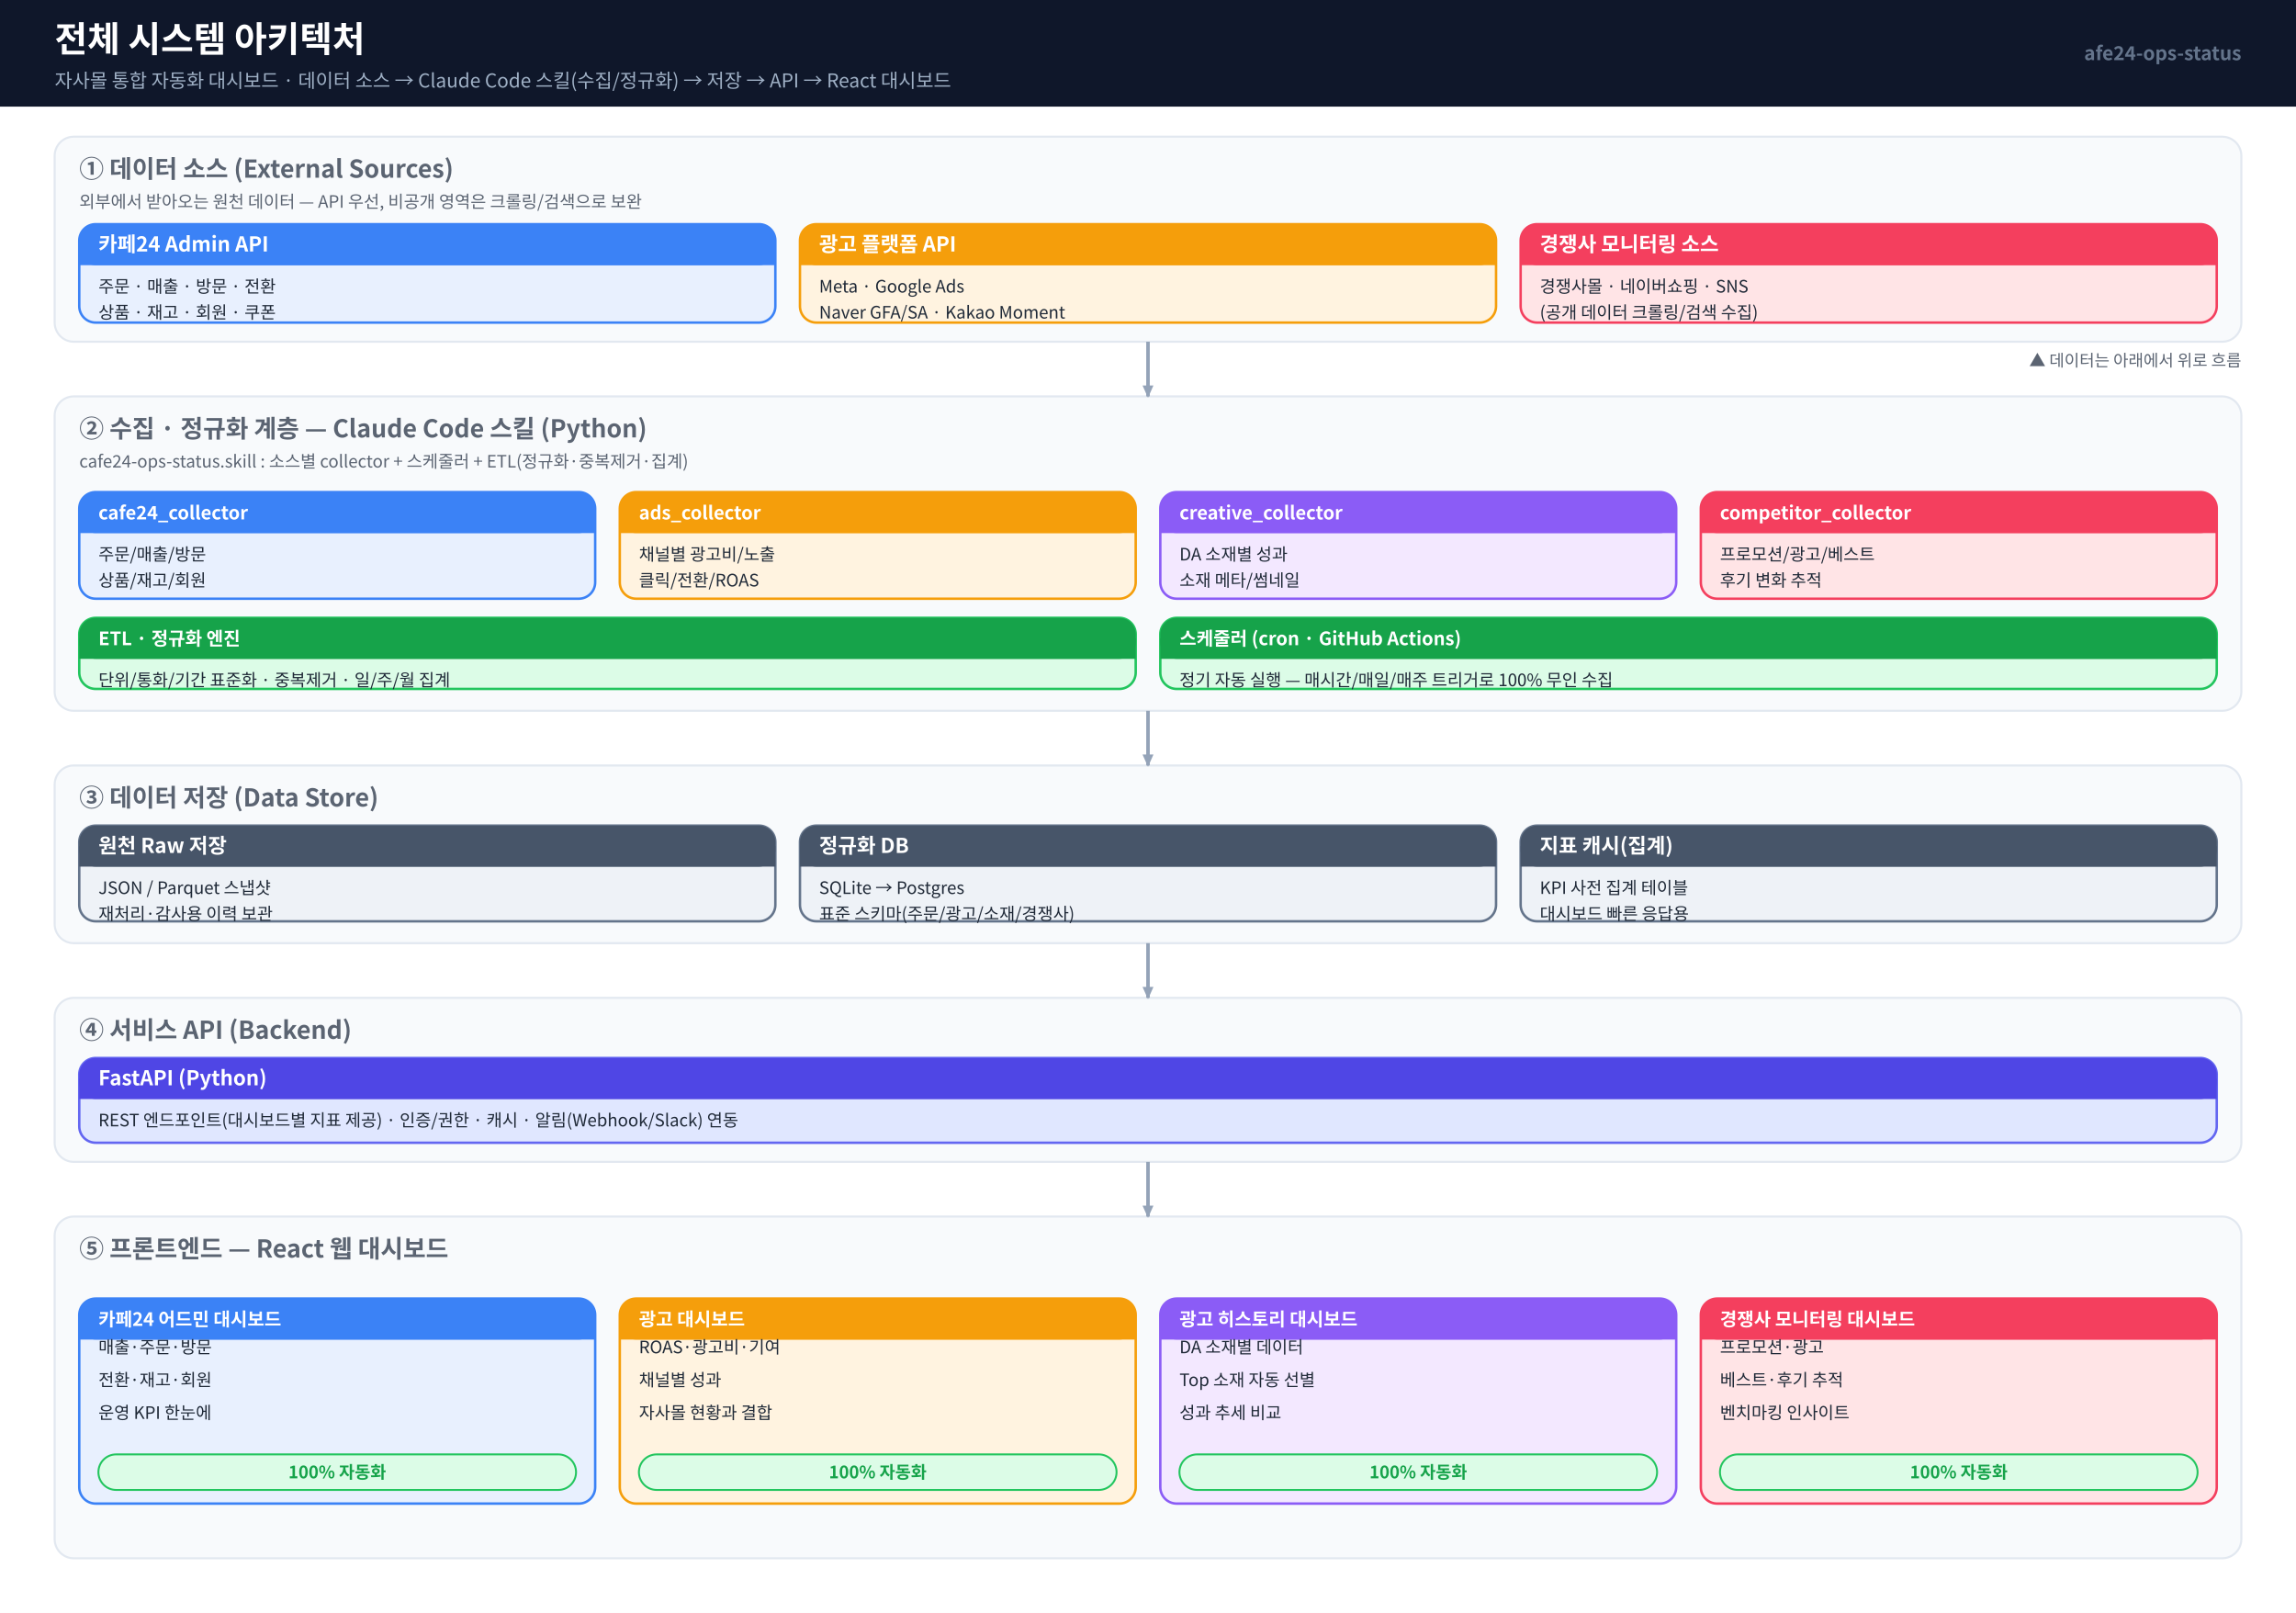
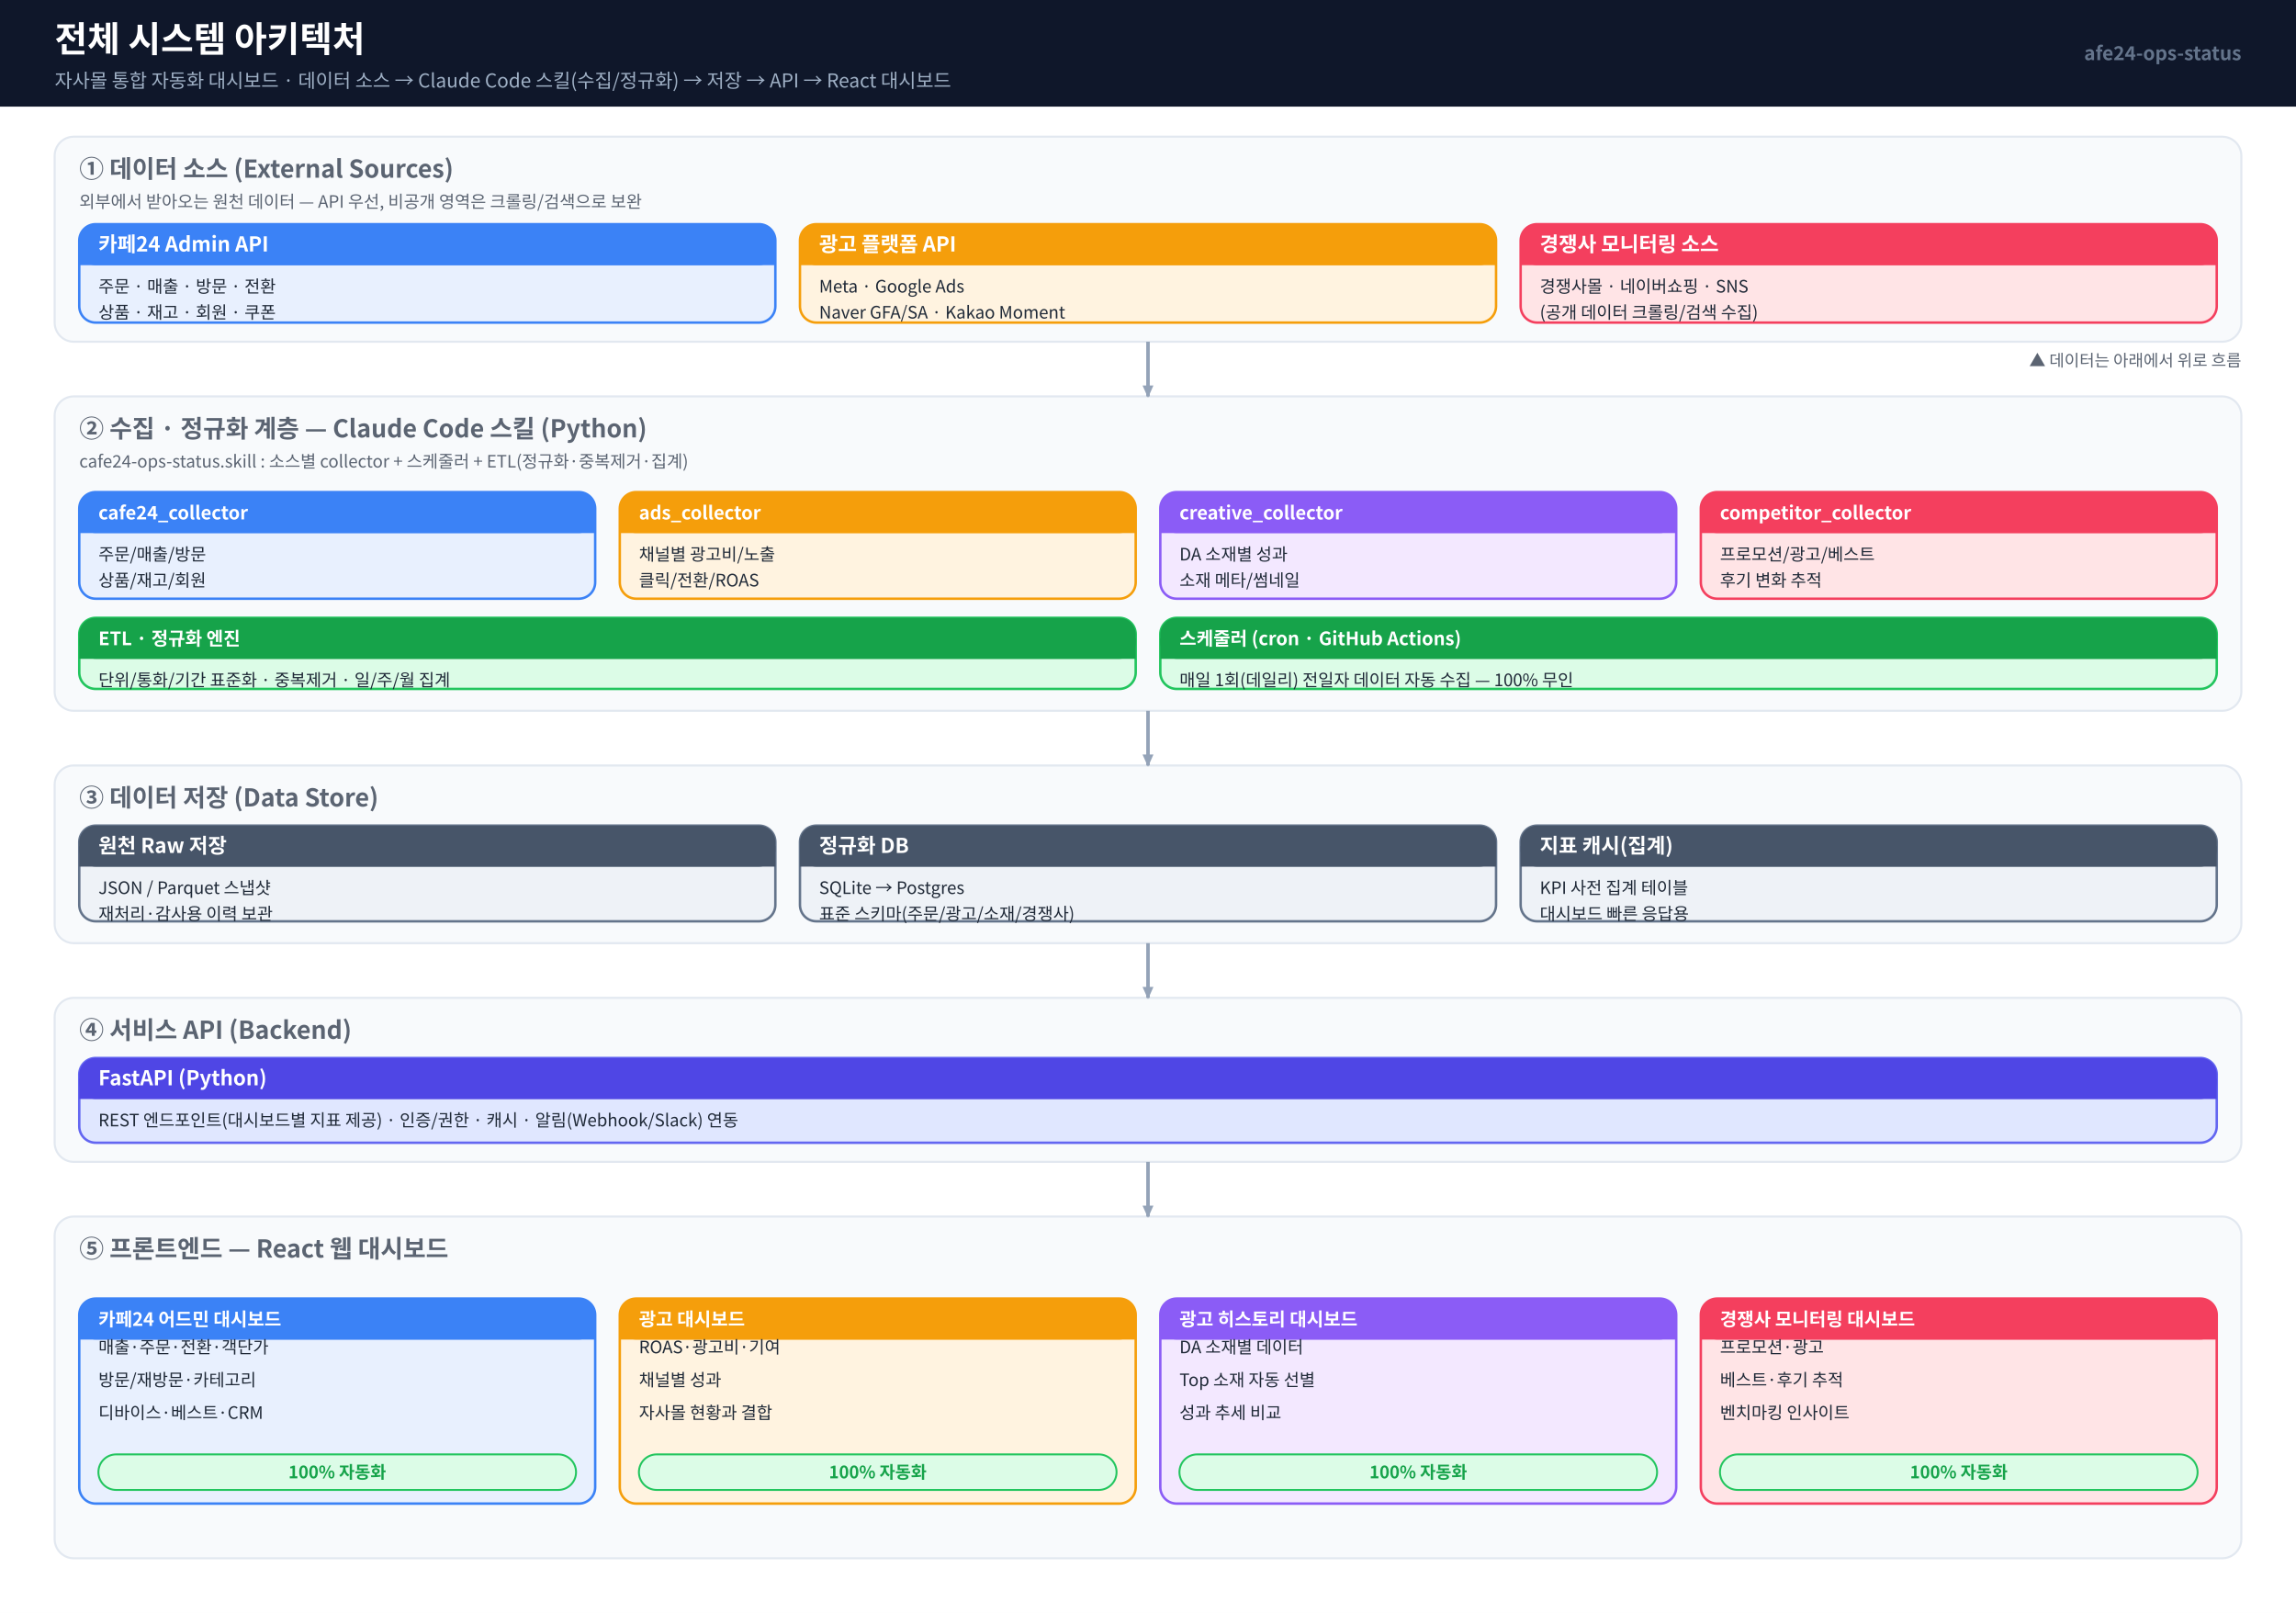
<svg xmlns="http://www.w3.org/2000/svg" width="1680" height="1180" viewBox="0 0 1680 1180">
  <defs>
    <marker id="arr" markerWidth="11" markerHeight="11" refX="8" refY="5" orient="auto" markerUnits="userSpaceOnUse">
      <path d="M0,1 L9,5 L0,9 z" fill="#94a3b8" />
    </marker>
  </defs>
  <rect x="0" y="0" width="1680" height="1180" fill="#ffffff" />
  <rect x="0" y="0" width="1680" height="78" fill="#0f172a" />
  <text x="40" y="38" font-family="Noto Sans CJK KR, Noto Sans CJK SC, sans-serif" font-size="26" fill="#ffffff" font-weight="bold" font-style="normal" text-anchor="start">전체 시스템 아키텍처</text>
  <text x="40" y="64" font-family="Noto Sans CJK KR, Noto Sans CJK SC, sans-serif" font-size="14" fill="#9fb0c5" font-weight="normal" font-style="normal" text-anchor="start">자사몰 통합 자동화 대시보드 · 데이터 소스 → Claude Code 스킬(수집/정규화) → 저장 → API → React 대시보드</text>
  <text x="1640" y="44" font-family="Noto Sans CJK KR, Noto Sans CJK SC, sans-serif" font-size="14" fill="#64748b" font-weight="bold" font-style="normal" text-anchor="end">afe24-ops-status</text>
  <rect x="40" y="100" width="1600" height="150" rx="14" fill="#f8fafc" stroke="#e2e8f0" stroke-width="1.5" />
  <text x="58" y="130" font-family="Noto Sans CJK KR, Noto Sans CJK SC, sans-serif" font-size="18" fill="#5b6472" font-weight="bold" font-style="normal" text-anchor="start">① 데이터 소스 (External Sources)</text>
  <text x="58" y="152" font-family="Noto Sans CJK KR, Noto Sans CJK SC, sans-serif" font-size="12.5" fill="#5b6472" font-weight="normal" font-style="normal" text-anchor="start">외부에서 받아오는 원천 데이터 — API 우선, 비공개 영역은 크롤링/검색으로 보완</text>
  <rect x="58" y="164" width="509.333" height="72" rx="12" fill="#e8f0fe" stroke="#3b82f6" stroke-width="1.8" />
  <rect x="58" y="164" width="509.333" height="30" rx="12" fill="#3b82f6" />
  <rect x="58" y="179" width="509.333" height="15" fill="#3b82f6" />
  <text x="72" y="184" font-family="Noto Sans CJK KR, Noto Sans CJK SC, sans-serif" font-size="15" fill="#ffffff" font-weight="bold" font-style="normal" text-anchor="start">카페24 Admin API</text>
  <text x="72" y="214" font-family="Noto Sans CJK KR, Noto Sans CJK SC, sans-serif" font-size="12.5" fill="#1f2937" font-weight="normal" font-style="normal" text-anchor="start">주문 · 매출 · 방문 · 전환</text>
  <text x="72" y="233" font-family="Noto Sans CJK KR, Noto Sans CJK SC, sans-serif" font-size="12.5" fill="#1f2937" font-weight="normal" font-style="normal" text-anchor="start">상품 · 재고 · 회원 · 쿠폰</text>
  <rect x="585.333" y="164" width="509.333" height="72" rx="12" fill="#fff3e0" stroke="#f59e0b" stroke-width="1.8" />
  <rect x="585.333" y="164" width="509.333" height="30" rx="12" fill="#f59e0b" />
  <rect x="585.333" y="179" width="509.333" height="15" fill="#f59e0b" />
  <text x="599.333" y="184" font-family="Noto Sans CJK KR, Noto Sans CJK SC, sans-serif" font-size="15" fill="#ffffff" font-weight="bold" font-style="normal" text-anchor="start">광고 플랫폼 API</text>
  <text x="599.333" y="214" font-family="Noto Sans CJK KR, Noto Sans CJK SC, sans-serif" font-size="12.5" fill="#1f2937" font-weight="normal" font-style="normal" text-anchor="start">Meta · Google Ads</text>
  <text x="599.333" y="233" font-family="Noto Sans CJK KR, Noto Sans CJK SC, sans-serif" font-size="12.5" fill="#1f2937" font-weight="normal" font-style="normal" text-anchor="start">Naver GFA/SA · Kakao Moment</text>
  <rect x="1112.667" y="164" width="509.333" height="72" rx="12" fill="#ffe4e6" stroke="#f43f5e" stroke-width="1.8" />
  <rect x="1112.667" y="164" width="509.333" height="30" rx="12" fill="#f43f5e" />
  <rect x="1112.667" y="179" width="509.333" height="15" fill="#f43f5e" />
  <text x="1126.667" y="184" font-family="Noto Sans CJK KR, Noto Sans CJK SC, sans-serif" font-size="15" fill="#ffffff" font-weight="bold" font-style="normal" text-anchor="start">경쟁사 모니터링 소스</text>
  <text x="1126.667" y="214" font-family="Noto Sans CJK KR, Noto Sans CJK SC, sans-serif" font-size="12.5" fill="#1f2937" font-weight="normal" font-style="normal" text-anchor="start">경쟁사몰 · 네이버쇼핑 · SNS</text>
  <text x="1126.667" y="233" font-family="Noto Sans CJK KR, Noto Sans CJK SC, sans-serif" font-size="12.5" fill="#1f2937" font-weight="normal" font-style="normal" text-anchor="start">(공개 데이터 크롤링/검색 수집)</text>
  <rect x="40" y="290" width="1600" height="230" rx="14" fill="#f8fafc" stroke="#e2e8f0" stroke-width="1.5" />
  <text x="58" y="320" font-family="Noto Sans CJK KR, Noto Sans CJK SC, sans-serif" font-size="18" fill="#5b6472" font-weight="bold" font-style="normal" text-anchor="start">② 수집 · 정규화 계층  —  Claude Code 스킬 (Python)</text>
  <text x="58" y="342" font-family="Noto Sans CJK KR, Noto Sans CJK SC, sans-serif" font-size="12.5" fill="#5b6472" font-weight="normal" font-style="normal" text-anchor="start">cafe24-ops-status.skill : 소스별 collector + 스케줄러 + ETL(정규화·중복제거·집계)</text>
  <rect x="58.0" y="360" width="377.5" height="78" rx="12" fill="#e8f0fe" stroke="#3b82f6" stroke-width="1.8" />
  <rect x="58.0" y="360" width="377.5" height="30" rx="12" fill="#3b82f6" />
  <rect x="58.0" y="375" width="377.5" height="15" fill="#3b82f6" />
  <text x="72.0" y="380" font-family="Noto Sans CJK KR, Noto Sans CJK SC, sans-serif" font-size="13.5" fill="#ffffff" font-weight="bold" font-style="normal" text-anchor="start">cafe24_collector</text>
  <text x="72.0" y="410" font-family="Noto Sans CJK KR, Noto Sans CJK SC, sans-serif" font-size="12.5" fill="#1f2937" font-weight="normal" font-style="normal" text-anchor="start">주문/매출/방문</text>
  <text x="72.0" y="429" font-family="Noto Sans CJK KR, Noto Sans CJK SC, sans-serif" font-size="12.5" fill="#1f2937" font-weight="normal" font-style="normal" text-anchor="start">상품/재고/회원</text>
  <rect x="453.5" y="360" width="377.5" height="78" rx="12" fill="#fff3e0" stroke="#f59e0b" stroke-width="1.8" />
  <rect x="453.5" y="360" width="377.5" height="30" rx="12" fill="#f59e0b" />
  <rect x="453.5" y="375" width="377.5" height="15" fill="#f59e0b" />
  <text x="467.5" y="380" font-family="Noto Sans CJK KR, Noto Sans CJK SC, sans-serif" font-size="13.5" fill="#ffffff" font-weight="bold" font-style="normal" text-anchor="start">ads_collector</text>
  <text x="467.5" y="410" font-family="Noto Sans CJK KR, Noto Sans CJK SC, sans-serif" font-size="12.5" fill="#1f2937" font-weight="normal" font-style="normal" text-anchor="start">채널별 광고비/노출</text>
  <text x="467.5" y="429" font-family="Noto Sans CJK KR, Noto Sans CJK SC, sans-serif" font-size="12.5" fill="#1f2937" font-weight="normal" font-style="normal" text-anchor="start">클릭/전환/ROAS</text>
  <rect x="849.0" y="360" width="377.5" height="78" rx="12" fill="#f3e8ff" stroke="#8b5cf6" stroke-width="1.8" />
  <rect x="849.0" y="360" width="377.5" height="30" rx="12" fill="#8b5cf6" />
  <rect x="849.0" y="375" width="377.5" height="15" fill="#8b5cf6" />
  <text x="863.0" y="380" font-family="Noto Sans CJK KR, Noto Sans CJK SC, sans-serif" font-size="13.5" fill="#ffffff" font-weight="bold" font-style="normal" text-anchor="start">creative_collector</text>
  <text x="863.0" y="410" font-family="Noto Sans CJK KR, Noto Sans CJK SC, sans-serif" font-size="12.5" fill="#1f2937" font-weight="normal" font-style="normal" text-anchor="start">DA 소재별 성과</text>
  <text x="863.0" y="429" font-family="Noto Sans CJK KR, Noto Sans CJK SC, sans-serif" font-size="12.5" fill="#1f2937" font-weight="normal" font-style="normal" text-anchor="start">소재 메타/썸네일</text>
  <rect x="1244.5" y="360" width="377.5" height="78" rx="12" fill="#ffe4e6" stroke="#f43f5e" stroke-width="1.8" />
  <rect x="1244.5" y="360" width="377.5" height="30" rx="12" fill="#f43f5e" />
  <rect x="1244.5" y="375" width="377.5" height="15" fill="#f43f5e" />
  <text x="1258.5" y="380" font-family="Noto Sans CJK KR, Noto Sans CJK SC, sans-serif" font-size="13.5" fill="#ffffff" font-weight="bold" font-style="normal" text-anchor="start">competitor_collector</text>
  <text x="1258.5" y="410" font-family="Noto Sans CJK KR, Noto Sans CJK SC, sans-serif" font-size="12.5" fill="#1f2937" font-weight="normal" font-style="normal" text-anchor="start">프로모션/광고/베스트</text>
  <text x="1258.5" y="429" font-family="Noto Sans CJK KR, Noto Sans CJK SC, sans-serif" font-size="12.5" fill="#1f2937" font-weight="normal" font-style="normal" text-anchor="start">후기 변화 추적</text>
  <rect x="58" y="452" width="773.0" height="52" rx="12" fill="#dcfce7" stroke="#22c55e" stroke-width="1.8" />
  <rect x="58" y="452" width="773.0" height="30" rx="12" fill="#16a34a" />
  <rect x="58" y="467" width="773.0" height="15" fill="#16a34a" />
  <text x="72" y="472" font-family="Noto Sans CJK KR, Noto Sans CJK SC, sans-serif" font-size="13.5" fill="#ffffff" font-weight="bold" font-style="normal" text-anchor="start">ETL · 정규화 엔진</text>
  <text x="72" y="502" font-family="Noto Sans CJK KR, Noto Sans CJK SC, sans-serif" font-size="12.5" fill="#1f2937" font-weight="normal" font-style="normal" text-anchor="start">단위/통화/기간 표준화 · 중복제거 · 일/주/월 집계</text>
  <rect x="849.0" y="452" width="773.0" height="52" rx="12" fill="#dcfce7" stroke="#22c55e" stroke-width="1.8" />
  <rect x="849.0" y="452" width="773.0" height="30" rx="12" fill="#16a34a" />
  <rect x="849.0" y="467" width="773.0" height="15" fill="#16a34a" />
  <text x="863.0" y="472" font-family="Noto Sans CJK KR, Noto Sans CJK SC, sans-serif" font-size="13.5" fill="#ffffff" font-weight="bold" font-style="normal" text-anchor="start">스케줄러 (cron · GitHub Actions)</text>
-   <text x="863.0" y="502" font-family="Noto Sans CJK KR, Noto Sans CJK SC, sans-serif" font-size="12.5" fill="#1f2937" font-weight="normal" font-style="normal" text-anchor="start">정기 자동 실행 — 매시간/매일/매주 트리거로 100% 무인 수집</text>
+   <text x="863.0" y="502" font-family="Noto Sans CJK KR, Noto Sans CJK SC, sans-serif" font-size="12.5" fill="#1f2937" font-weight="normal" font-style="normal" text-anchor="start">매일 1회(데일리) 전일자 데이터 자동 수집 — 100% 무인</text>
  <rect x="40" y="560" width="1600" height="130" rx="14" fill="#f8fafc" stroke="#e2e8f0" stroke-width="1.5" />
  <text x="58" y="590" font-family="Noto Sans CJK KR, Noto Sans CJK SC, sans-serif" font-size="18" fill="#5b6472" font-weight="bold" font-style="normal" text-anchor="start">③ 데이터 저장 (Data Store)</text>
  <rect x="58" y="604" width="509.333" height="70" rx="12" fill="#eef2f7" stroke="#64748b" stroke-width="1.8" />
  <rect x="58" y="604" width="509.333" height="30" rx="12" fill="#475569" />
  <rect x="58" y="619" width="509.333" height="15" fill="#475569" />
  <text x="72" y="624" font-family="Noto Sans CJK KR, Noto Sans CJK SC, sans-serif" font-size="15" fill="#ffffff" font-weight="bold" font-style="normal" text-anchor="start">원천 Raw 저장</text>
  <text x="72" y="654" font-family="Noto Sans CJK KR, Noto Sans CJK SC, sans-serif" font-size="12.5" fill="#1f2937" font-weight="normal" font-style="normal" text-anchor="start">JSON / Parquet 스냅샷</text>
  <text x="72" y="673" font-family="Noto Sans CJK KR, Noto Sans CJK SC, sans-serif" font-size="12.5" fill="#1f2937" font-weight="normal" font-style="normal" text-anchor="start">재처리·감사용 이력 보관</text>
  <rect x="585.333" y="604" width="509.333" height="70" rx="12" fill="#eef2f7" stroke="#64748b" stroke-width="1.8" />
  <rect x="585.333" y="604" width="509.333" height="30" rx="12" fill="#475569" />
  <rect x="585.333" y="619" width="509.333" height="15" fill="#475569" />
  <text x="599.333" y="624" font-family="Noto Sans CJK KR, Noto Sans CJK SC, sans-serif" font-size="15" fill="#ffffff" font-weight="bold" font-style="normal" text-anchor="start">정규화 DB</text>
  <text x="599.333" y="654" font-family="Noto Sans CJK KR, Noto Sans CJK SC, sans-serif" font-size="12.5" fill="#1f2937" font-weight="normal" font-style="normal" text-anchor="start">SQLite → Postgres</text>
  <text x="599.333" y="673" font-family="Noto Sans CJK KR, Noto Sans CJK SC, sans-serif" font-size="12.5" fill="#1f2937" font-weight="normal" font-style="normal" text-anchor="start">표준 스키마(주문/광고/소재/경쟁사)</text>
  <rect x="1112.667" y="604" width="509.333" height="70" rx="12" fill="#eef2f7" stroke="#64748b" stroke-width="1.8" />
  <rect x="1112.667" y="604" width="509.333" height="30" rx="12" fill="#475569" />
  <rect x="1112.667" y="619" width="509.333" height="15" fill="#475569" />
  <text x="1126.667" y="624" font-family="Noto Sans CJK KR, Noto Sans CJK SC, sans-serif" font-size="15" fill="#ffffff" font-weight="bold" font-style="normal" text-anchor="start">지표 캐시(집계)</text>
  <text x="1126.667" y="654" font-family="Noto Sans CJK KR, Noto Sans CJK SC, sans-serif" font-size="12.5" fill="#1f2937" font-weight="normal" font-style="normal" text-anchor="start">KPI 사전 집계 테이블</text>
  <text x="1126.667" y="673" font-family="Noto Sans CJK KR, Noto Sans CJK SC, sans-serif" font-size="12.5" fill="#1f2937" font-weight="normal" font-style="normal" text-anchor="start">대시보드 빠른 응답용</text>
  <rect x="40" y="730" width="1600" height="120" rx="14" fill="#f8fafc" stroke="#e2e8f0" stroke-width="1.5" />
  <text x="58" y="760" font-family="Noto Sans CJK KR, Noto Sans CJK SC, sans-serif" font-size="18" fill="#5b6472" font-weight="bold" font-style="normal" text-anchor="start">④ 서비스 API (Backend)</text>
  <rect x="58" y="774" width="1564" height="62" rx="12" fill="#e0e7ff" stroke="#6366f1" stroke-width="1.8" />
  <rect x="58" y="774" width="1564" height="30" rx="12" fill="#4f46e5" />
  <rect x="58" y="789" width="1564" height="15" fill="#4f46e5" />
  <text x="72" y="794" font-family="Noto Sans CJK KR, Noto Sans CJK SC, sans-serif" font-size="15" fill="#ffffff" font-weight="bold" font-style="normal" text-anchor="start">FastAPI (Python)</text>
  <text x="72" y="824" font-family="Noto Sans CJK KR, Noto Sans CJK SC, sans-serif" font-size="12.5" fill="#1f2937" font-weight="normal" font-style="normal" text-anchor="start">REST 엔드포인트(대시보드별 지표 제공) · 인증/권한 · 캐시 · 알림(Webhook/Slack) 연동</text>
  <rect x="40" y="890" width="1600" height="250" rx="14" fill="#f8fafc" stroke="#e2e8f0" stroke-width="1.5" />
  <text x="58" y="920" font-family="Noto Sans CJK KR, Noto Sans CJK SC, sans-serif" font-size="18" fill="#5b6472" font-weight="bold" font-style="normal" text-anchor="start">⑤ 프론트엔드 — React 웹 대시보드</text>
  <rect x="58.0" y="950" width="377.5" height="150" rx="12" fill="#e8f0fe" stroke="#3b82f6" stroke-width="1.8" />
  <rect x="58.0" y="950" width="377.5" height="30" rx="12" fill="#3b82f6" />
  <rect x="58.0" y="965" width="377.5" height="15" fill="#3b82f6" />
  <text x="72.0" y="970" font-family="Noto Sans CJK KR, Noto Sans CJK SC, sans-serif" font-size="13.5" fill="#ffffff" font-weight="bold" font-style="normal" text-anchor="start">카페24 어드민 대시보드</text>
-   <text x="72.0" y="990" font-family="Noto Sans CJK KR, Noto Sans CJK SC, sans-serif" font-size="12.5" fill="#1f2937" font-weight="normal" font-style="normal" text-anchor="start">매출·주문·방문</text>
-   <text x="72.0" y="1014" font-family="Noto Sans CJK KR, Noto Sans CJK SC, sans-serif" font-size="12.5" fill="#1f2937" font-weight="normal" font-style="normal" text-anchor="start">전환·재고·회원</text>
-   <text x="72.0" y="1038" font-family="Noto Sans CJK KR, Noto Sans CJK SC, sans-serif" font-size="12.5" fill="#1f2937" font-weight="normal" font-style="normal" text-anchor="start">운영 KPI 한눈에</text>
+   <text x="72.0" y="990" font-family="Noto Sans CJK KR, Noto Sans CJK SC, sans-serif" font-size="12.5" fill="#1f2937" font-weight="normal" font-style="normal" text-anchor="start">매출·주문·전환·객단가</text>
+   <text x="72.0" y="1014" font-family="Noto Sans CJK KR, Noto Sans CJK SC, sans-serif" font-size="12.5" fill="#1f2937" font-weight="normal" font-style="normal" text-anchor="start">방문/재방문·카테고리</text>
+   <text x="72.0" y="1038" font-family="Noto Sans CJK KR, Noto Sans CJK SC, sans-serif" font-size="12.5" fill="#1f2937" font-weight="normal" font-style="normal" text-anchor="start">디바이스·베스트·CRM</text>
  <rect x="72.0" y="1064" width="349.5" height="26" rx="13" fill="#dcfce7" stroke="#22c55e" stroke-width="1.4" />
  <text x="246.75" y="1081.5" font-family="Noto Sans CJK KR, Noto Sans CJK SC, sans-serif" font-size="12.5" fill="#16a34a" font-weight="bold" font-style="normal" text-anchor="middle">100% 자동화</text>
  <rect x="453.5" y="950" width="377.5" height="150" rx="12" fill="#fff3e0" stroke="#f59e0b" stroke-width="1.8" />
  <rect x="453.5" y="950" width="377.5" height="30" rx="12" fill="#f59e0b" />
  <rect x="453.5" y="965" width="377.5" height="15" fill="#f59e0b" />
  <text x="467.5" y="970" font-family="Noto Sans CJK KR, Noto Sans CJK SC, sans-serif" font-size="13.5" fill="#ffffff" font-weight="bold" font-style="normal" text-anchor="start">광고 대시보드</text>
  <text x="467.5" y="990" font-family="Noto Sans CJK KR, Noto Sans CJK SC, sans-serif" font-size="12.5" fill="#1f2937" font-weight="normal" font-style="normal" text-anchor="start">ROAS·광고비·기여</text>
  <text x="467.5" y="1014" font-family="Noto Sans CJK KR, Noto Sans CJK SC, sans-serif" font-size="12.5" fill="#1f2937" font-weight="normal" font-style="normal" text-anchor="start">채널별 성과</text>
  <text x="467.5" y="1038" font-family="Noto Sans CJK KR, Noto Sans CJK SC, sans-serif" font-size="12.5" fill="#1f2937" font-weight="normal" font-style="normal" text-anchor="start">자사몰 현황과 결합</text>
  <rect x="467.5" y="1064" width="349.5" height="26" rx="13" fill="#dcfce7" stroke="#22c55e" stroke-width="1.4" />
  <text x="642.25" y="1081.5" font-family="Noto Sans CJK KR, Noto Sans CJK SC, sans-serif" font-size="12.5" fill="#16a34a" font-weight="bold" font-style="normal" text-anchor="middle">100% 자동화</text>
  <rect x="849.0" y="950" width="377.5" height="150" rx="12" fill="#f3e8ff" stroke="#8b5cf6" stroke-width="1.8" />
  <rect x="849.0" y="950" width="377.5" height="30" rx="12" fill="#8b5cf6" />
  <rect x="849.0" y="965" width="377.5" height="15" fill="#8b5cf6" />
  <text x="863.0" y="970" font-family="Noto Sans CJK KR, Noto Sans CJK SC, sans-serif" font-size="13.5" fill="#ffffff" font-weight="bold" font-style="normal" text-anchor="start">광고 히스토리 대시보드</text>
  <text x="863.0" y="990" font-family="Noto Sans CJK KR, Noto Sans CJK SC, sans-serif" font-size="12.5" fill="#1f2937" font-weight="normal" font-style="normal" text-anchor="start">DA 소재별 데이터</text>
  <text x="863.0" y="1014" font-family="Noto Sans CJK KR, Noto Sans CJK SC, sans-serif" font-size="12.5" fill="#1f2937" font-weight="normal" font-style="normal" text-anchor="start">Top 소재 자동 선별</text>
  <text x="863.0" y="1038" font-family="Noto Sans CJK KR, Noto Sans CJK SC, sans-serif" font-size="12.5" fill="#1f2937" font-weight="normal" font-style="normal" text-anchor="start">성과 추세 비교</text>
  <rect x="863.0" y="1064" width="349.5" height="26" rx="13" fill="#dcfce7" stroke="#22c55e" stroke-width="1.4" />
  <text x="1037.75" y="1081.5" font-family="Noto Sans CJK KR, Noto Sans CJK SC, sans-serif" font-size="12.5" fill="#16a34a" font-weight="bold" font-style="normal" text-anchor="middle">100% 자동화</text>
  <rect x="1244.5" y="950" width="377.5" height="150" rx="12" fill="#ffe4e6" stroke="#f43f5e" stroke-width="1.8" />
  <rect x="1244.5" y="950" width="377.5" height="30" rx="12" fill="#f43f5e" />
  <rect x="1244.5" y="965" width="377.5" height="15" fill="#f43f5e" />
  <text x="1258.5" y="970" font-family="Noto Sans CJK KR, Noto Sans CJK SC, sans-serif" font-size="13.5" fill="#ffffff" font-weight="bold" font-style="normal" text-anchor="start">경쟁사 모니터링 대시보드</text>
  <text x="1258.5" y="990" font-family="Noto Sans CJK KR, Noto Sans CJK SC, sans-serif" font-size="12.5" fill="#1f2937" font-weight="normal" font-style="normal" text-anchor="start">프로모션·광고</text>
  <text x="1258.5" y="1014" font-family="Noto Sans CJK KR, Noto Sans CJK SC, sans-serif" font-size="12.5" fill="#1f2937" font-weight="normal" font-style="normal" text-anchor="start">베스트·후기 추적</text>
  <text x="1258.5" y="1038" font-family="Noto Sans CJK KR, Noto Sans CJK SC, sans-serif" font-size="12.5" fill="#1f2937" font-weight="normal" font-style="normal" text-anchor="start">벤치마킹 인사이트</text>
  <rect x="1258.5" y="1064" width="349.5" height="26" rx="13" fill="#dcfce7" stroke="#22c55e" stroke-width="1.4" />
  <text x="1433.25" y="1081.5" font-family="Noto Sans CJK KR, Noto Sans CJK SC, sans-serif" font-size="12.5" fill="#16a34a" font-weight="bold" font-style="normal" text-anchor="middle">100% 자동화</text>
  <line x1="840.0" y1="250" x2="840.0" y2="290" stroke="#94a3b8" stroke-width="2.6" marker-end="url(#arr)" />
  <line x1="840.0" y1="520" x2="840.0" y2="560" stroke="#94a3b8" stroke-width="2.6" marker-end="url(#arr)" />
  <line x1="840.0" y1="690" x2="840.0" y2="730" stroke="#94a3b8" stroke-width="2.6" marker-end="url(#arr)" />
  <line x1="840.0" y1="850" x2="840.0" y2="890" stroke="#94a3b8" stroke-width="2.6" marker-end="url(#arr)" />
  <text x="1640" y="268" font-family="Noto Sans CJK KR, Noto Sans CJK SC, sans-serif" font-size="12" fill="#5b6472" font-weight="normal" font-style="normal" text-anchor="end">▲ 데이터는 아래에서 위로 흐름</text>
</svg>
